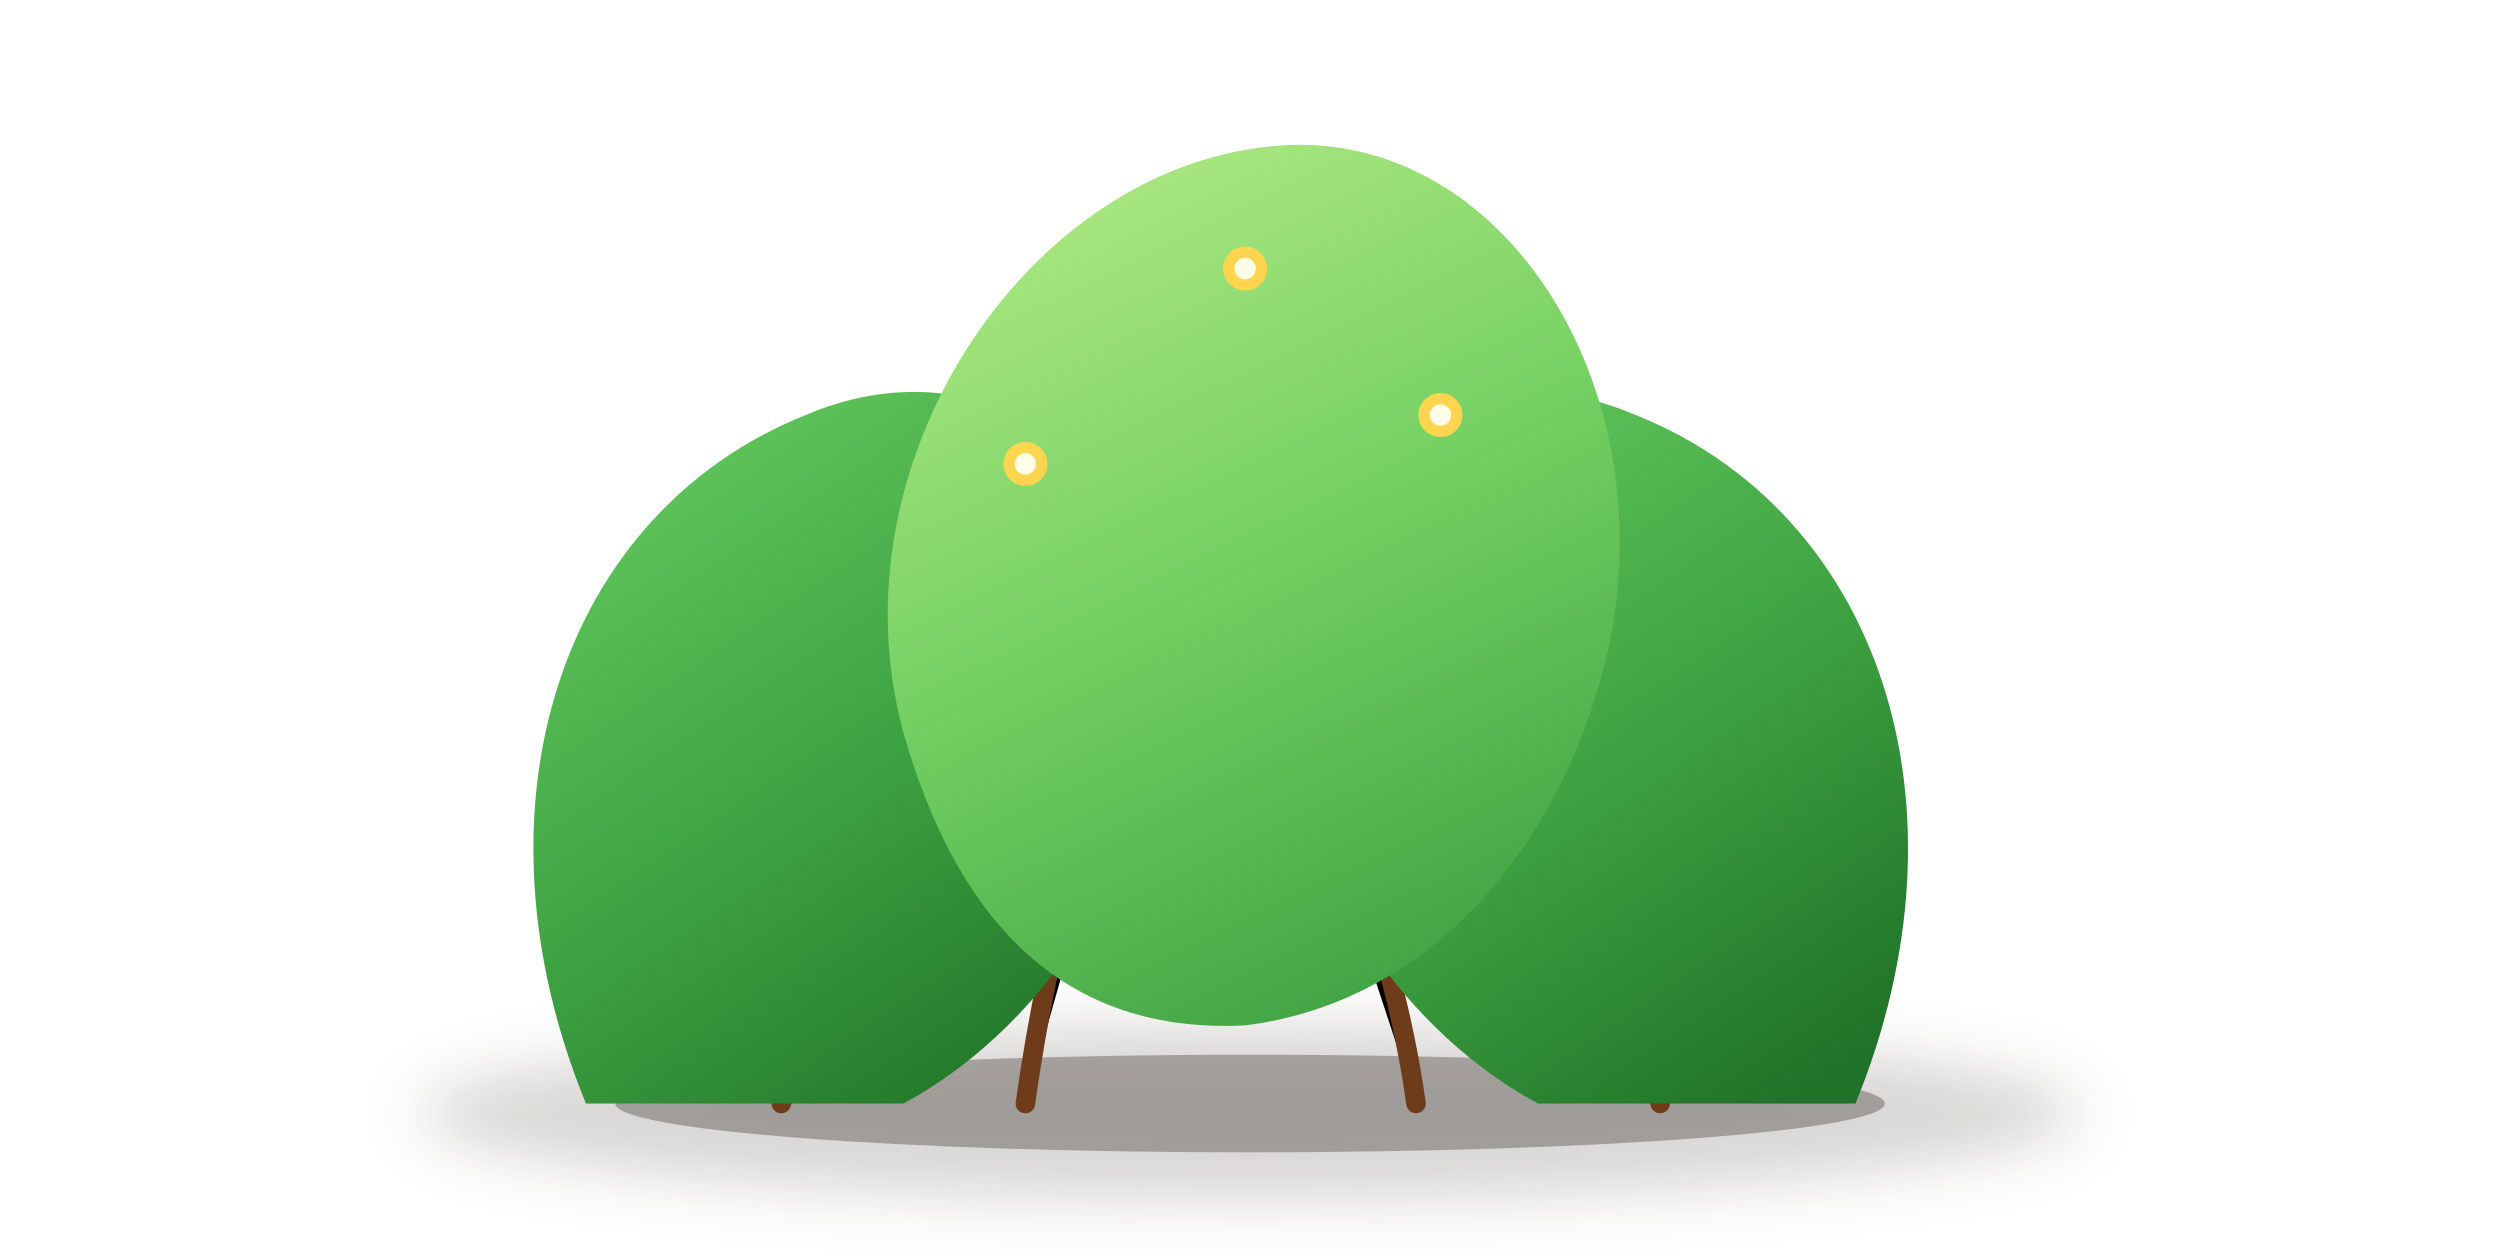
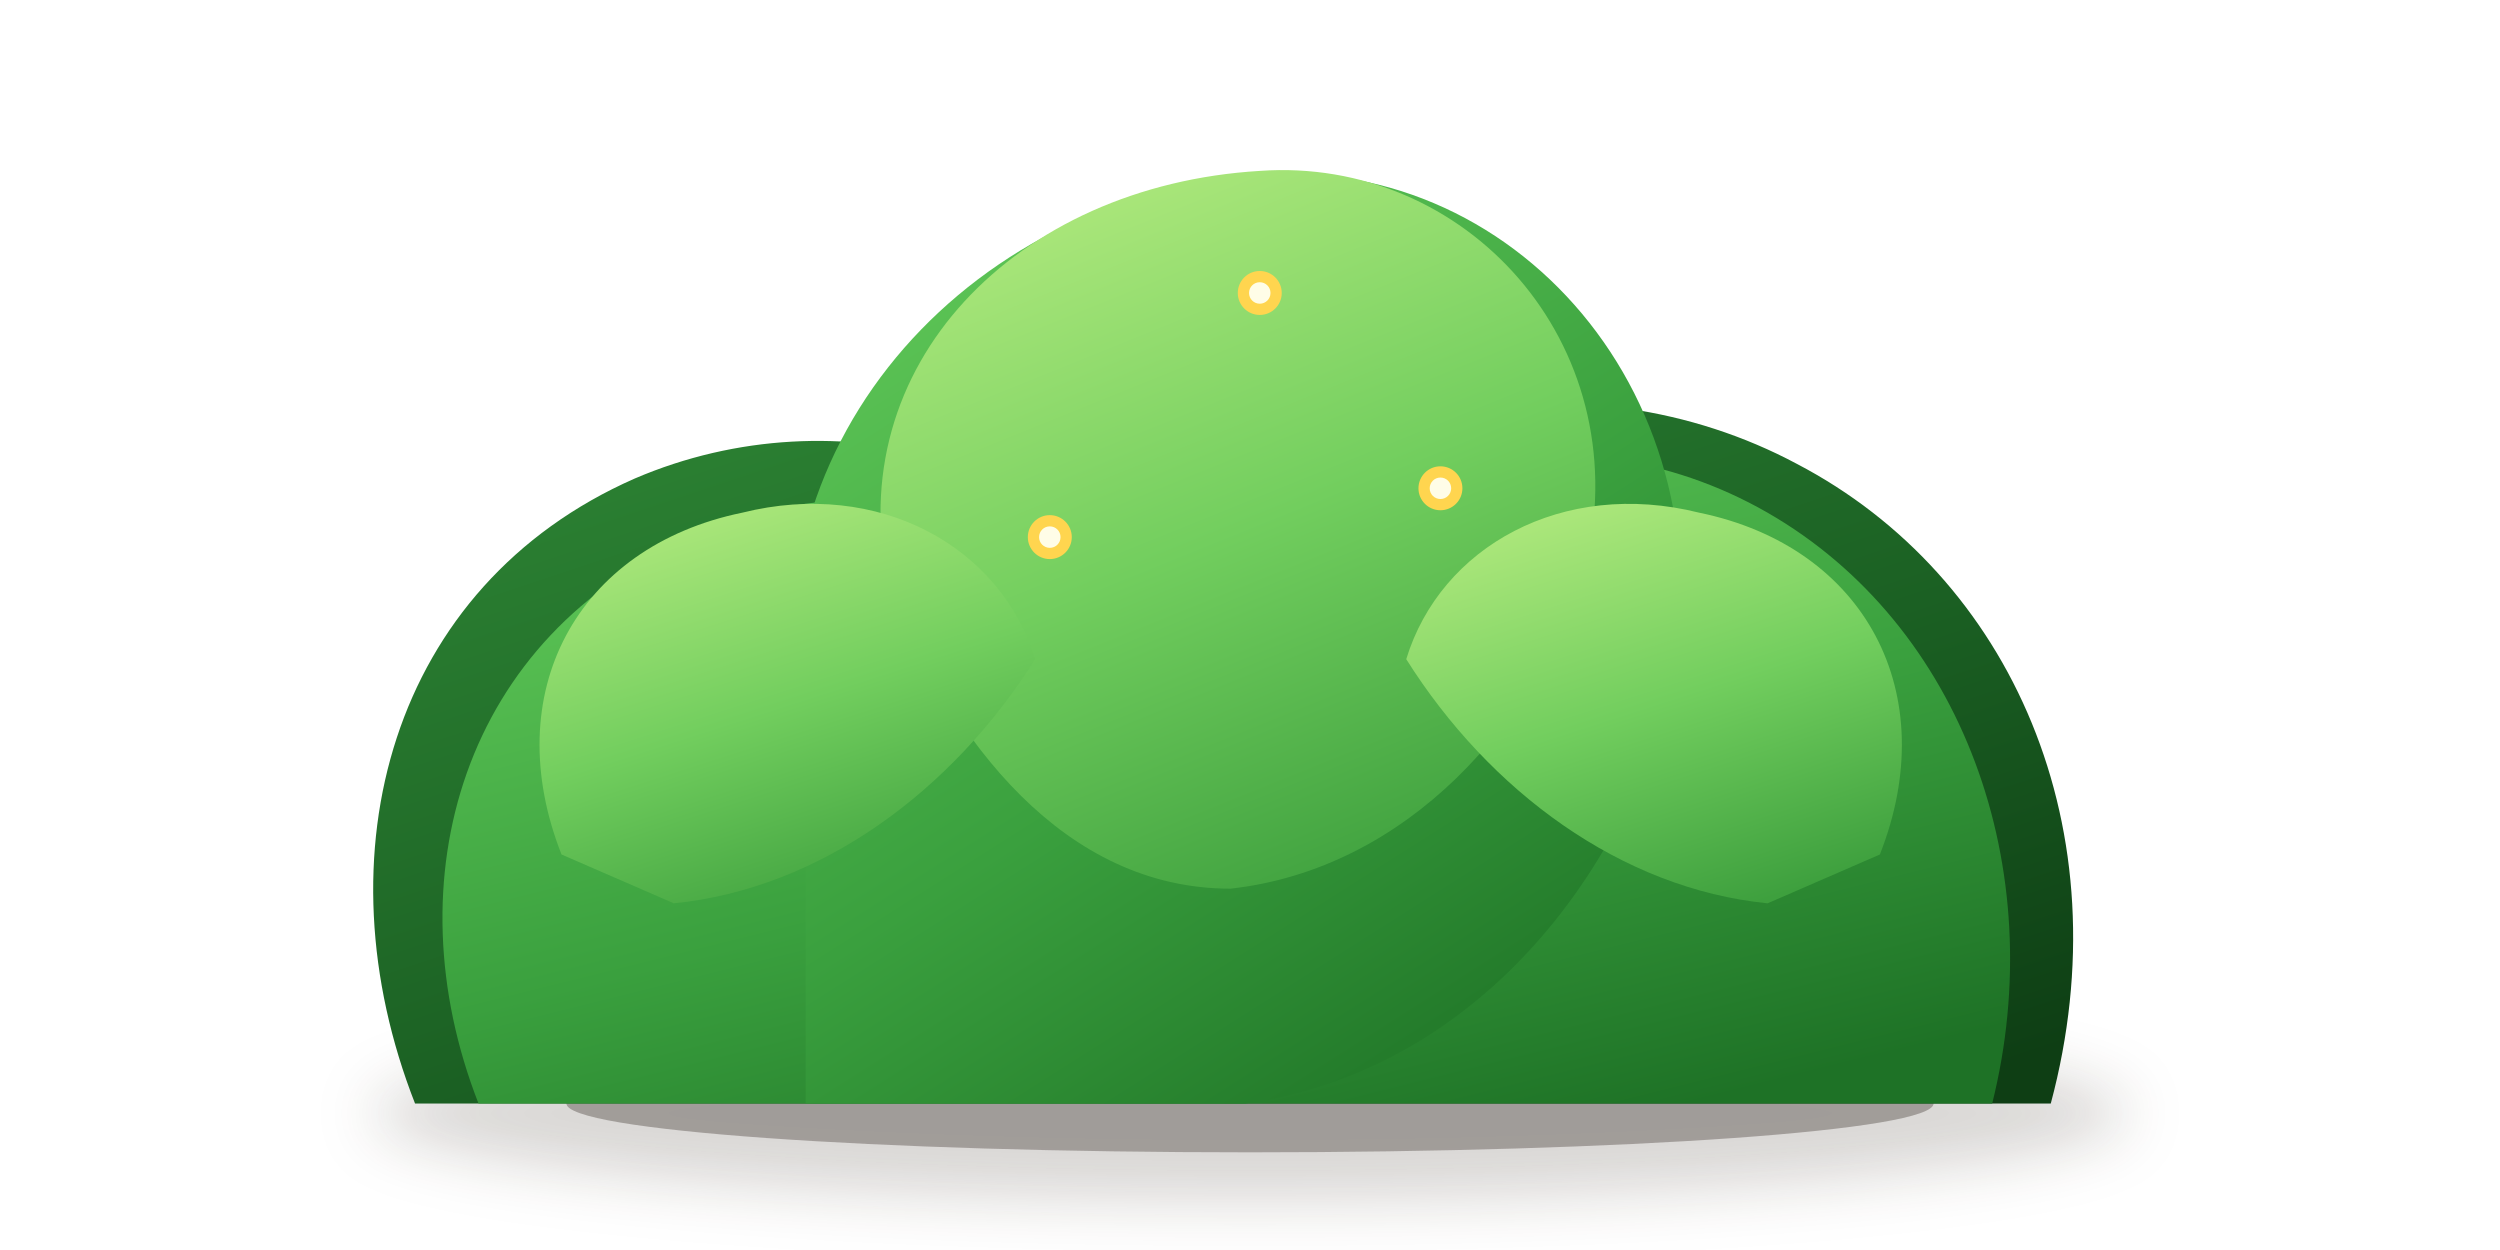
<svg xmlns="http://www.w3.org/2000/svg" viewBox="0 0 512 256">
  <defs>
-     <filter id="bush-sh-b" x="-30%" y="-30%" width="160%" height="160%">
+     <filter id="b-sh-b-blur" x="-30%" y="-30%" width="160%" height="160%">
      <feGaussianBlur stdDeviation="6" />
    </filter>
-     <linearGradient id="bramble-sun" x1="0.3" y1="0" x2="0.7" y2="1">
-       <stop offset="0%" stop-color="#AEE882" />
-       <stop offset="50%" stop-color="#70CE60" />
-       <stop offset="100%" stop-color="#3EA042" />
+     <linearGradient id="br-stem-grad" x1="0" y1="0" x2="1" y2="0">
+       <stop offset="0%" stop-color="#AA8860" />
+       <stop offset="100%" stop-color="#603B1C" />
    </linearGradient>
-     <linearGradient id="bramble-mid" x1="0.2" y1="0" x2="0.8" y2="1">
-       <stop offset="0%" stop-color="#64CA5E" />
-       <stop offset="55%" stop-color="#3CA040" />
-       <stop offset="100%" stop-color="#207228" />
+     <linearGradient id="br-sun-grad" x1="0.3" y1="0" x2="0.7" y2="1">
+       <stop offset="0%" stop-color="#AEE87C" />
+       <stop offset="50%" stop-color="#72CE5E" />
+       <stop offset="100%" stop-color="#3EA03E" />
    </linearGradient>
-     <linearGradient id="bramble-dark" x1="0.1" y1="0" x2="0.9" y2="1">
-       <stop offset="0%" stop-color="#308636" />
-       <stop offset="60%" stop-color="#1C5E24" />
-       <stop offset="100%" stop-color="#103E16" />
+     <linearGradient id="br-mid-grad" x1="0.2" y1="0" x2="0.8" y2="1">
+       <stop offset="0%" stop-color="#60C858" />
+       <stop offset="55%" stop-color="#3AA03E" />
+       <stop offset="100%" stop-color="#1E7226" />
+     </linearGradient>
+     <linearGradient id="br-dark-grad" x1="0.1" y1="0" x2="0.9" y2="1">
+       <stop offset="0%" stop-color="#2D8434" />
+       <stop offset="60%" stop-color="#1A5E22" />
+       <stop offset="100%" stop-color="#0E3E14" />
    </linearGradient>
  </defs>
-   <ellipse cx="256" cy="228" rx="170" ry="18" fill="#2E2015" opacity="0.18" filter="url(#bush-sh-b)" />
-   <ellipse cx="256" cy="226" rx="130" ry="10" fill="#1C120A" opacity="0.30" />
-   <g stroke="#6E3B1B" stroke-width="4" stroke-linecap="round">
-     <path d="M210 226 C215 190 225 155 240 120" />
-     <path d="M290 226 C285 190 270 155 255 120" />
-     <path d="M160 226 C170 195 185 170 200 150" />
-     <path d="M340 226 C330 195 315 170 300 150" />
-   </g>
-   <path d="M120 226 C95 165 115 105 165 85 C200 70 235 92 238 132 C240 172 215 210 185 226 L120 226 Z" fill="url(#bramble-mid)" />
-   <path d="M380 226 C405 165 385 105 335 85 C300 70 265 92 262 132 C260 172 285 210 315 226 L380 226 Z" fill="url(#bramble-mid)" />
-   <path d="M185 150 C170 95 210 35 260 30 C305 25 340 75 330 130 C322 170 295 205 255 210 C215 212 195 185 185 150 Z" fill="url(#bramble-sun)" />
+   <ellipse cx="256" cy="228" rx="180" ry="18" fill="#2E2015" opacity="0.18" filter="url(#b-sh-b-blur)" />
+   <ellipse cx="256" cy="226" rx="140" ry="10" fill="#1C120A" opacity="0.30" />
+   <path d="M85 226 C65 175 80 120 130 98 C172 80 220 95 240 128 C265 80 325 72 368 95 C412 118 435 170 420 226 L85 226 Z" fill="url(#br-dark-grad)" />
+   <path d="M98 226 C80 180 95 130 142 110 C180 92 225 108 242 138 C268 92 322 82 362 105 C402 128 420 178 408 226 L98 226 Z" fill="url(#br-mid-grad)" />
+   <path d="M165 155 C150 95 195 42 255 36 C310 30 355 82 342 142 C330 185 298 220 255 226 L165 226 Z" fill="url(#br-mid-grad)" />
+   <path d="M182 120 C172 75 208 38 258 35 C300 32 335 70 325 115 C315 148 288 178 252 182 C218 182 195 152 182 120 Z" fill="url(#br-sun-grad)" />
+   <path d="M115 175 C102 142 118 112 152 105 C180 98 205 112 212 135 C195 162 168 182 138 185 L115 175 Z" fill="url(#br-sun-grad)" />
+   <path d="M385 175 C398 142 382 112 348 105 C320 98 295 112 288 135 C305 162 332 182 362 185 L385 175 Z" fill="url(#br-sun-grad)" />
  <g fill="#FFD54F">
-     <circle cx="210" cy="95" r="4.5" />
-     <circle cx="210" cy="95" r="2.2" fill="#FFFDE7" />
-     <circle cx="295" cy="85" r="4.5" />
-     <circle cx="295" cy="85" r="2.2" fill="#FFFDE7" />
-     <circle cx="255" cy="55" r="4.5" />
-     <circle cx="255" cy="55" r="2.2" fill="#FFFDE7" />
+     <circle cx="215" cy="110" r="4.5" />
+     <circle cx="215" cy="110" r="2.2" fill="#FFFDE7" />
+     <circle cx="295" cy="100" r="4.5" />
+     <circle cx="295" cy="100" r="2.2" fill="#FFFDE7" />
+     <circle cx="258" cy="60" r="4.5" />
+     <circle cx="258" cy="60" r="2.2" fill="#FFFDE7" />
  </g>
</svg>
